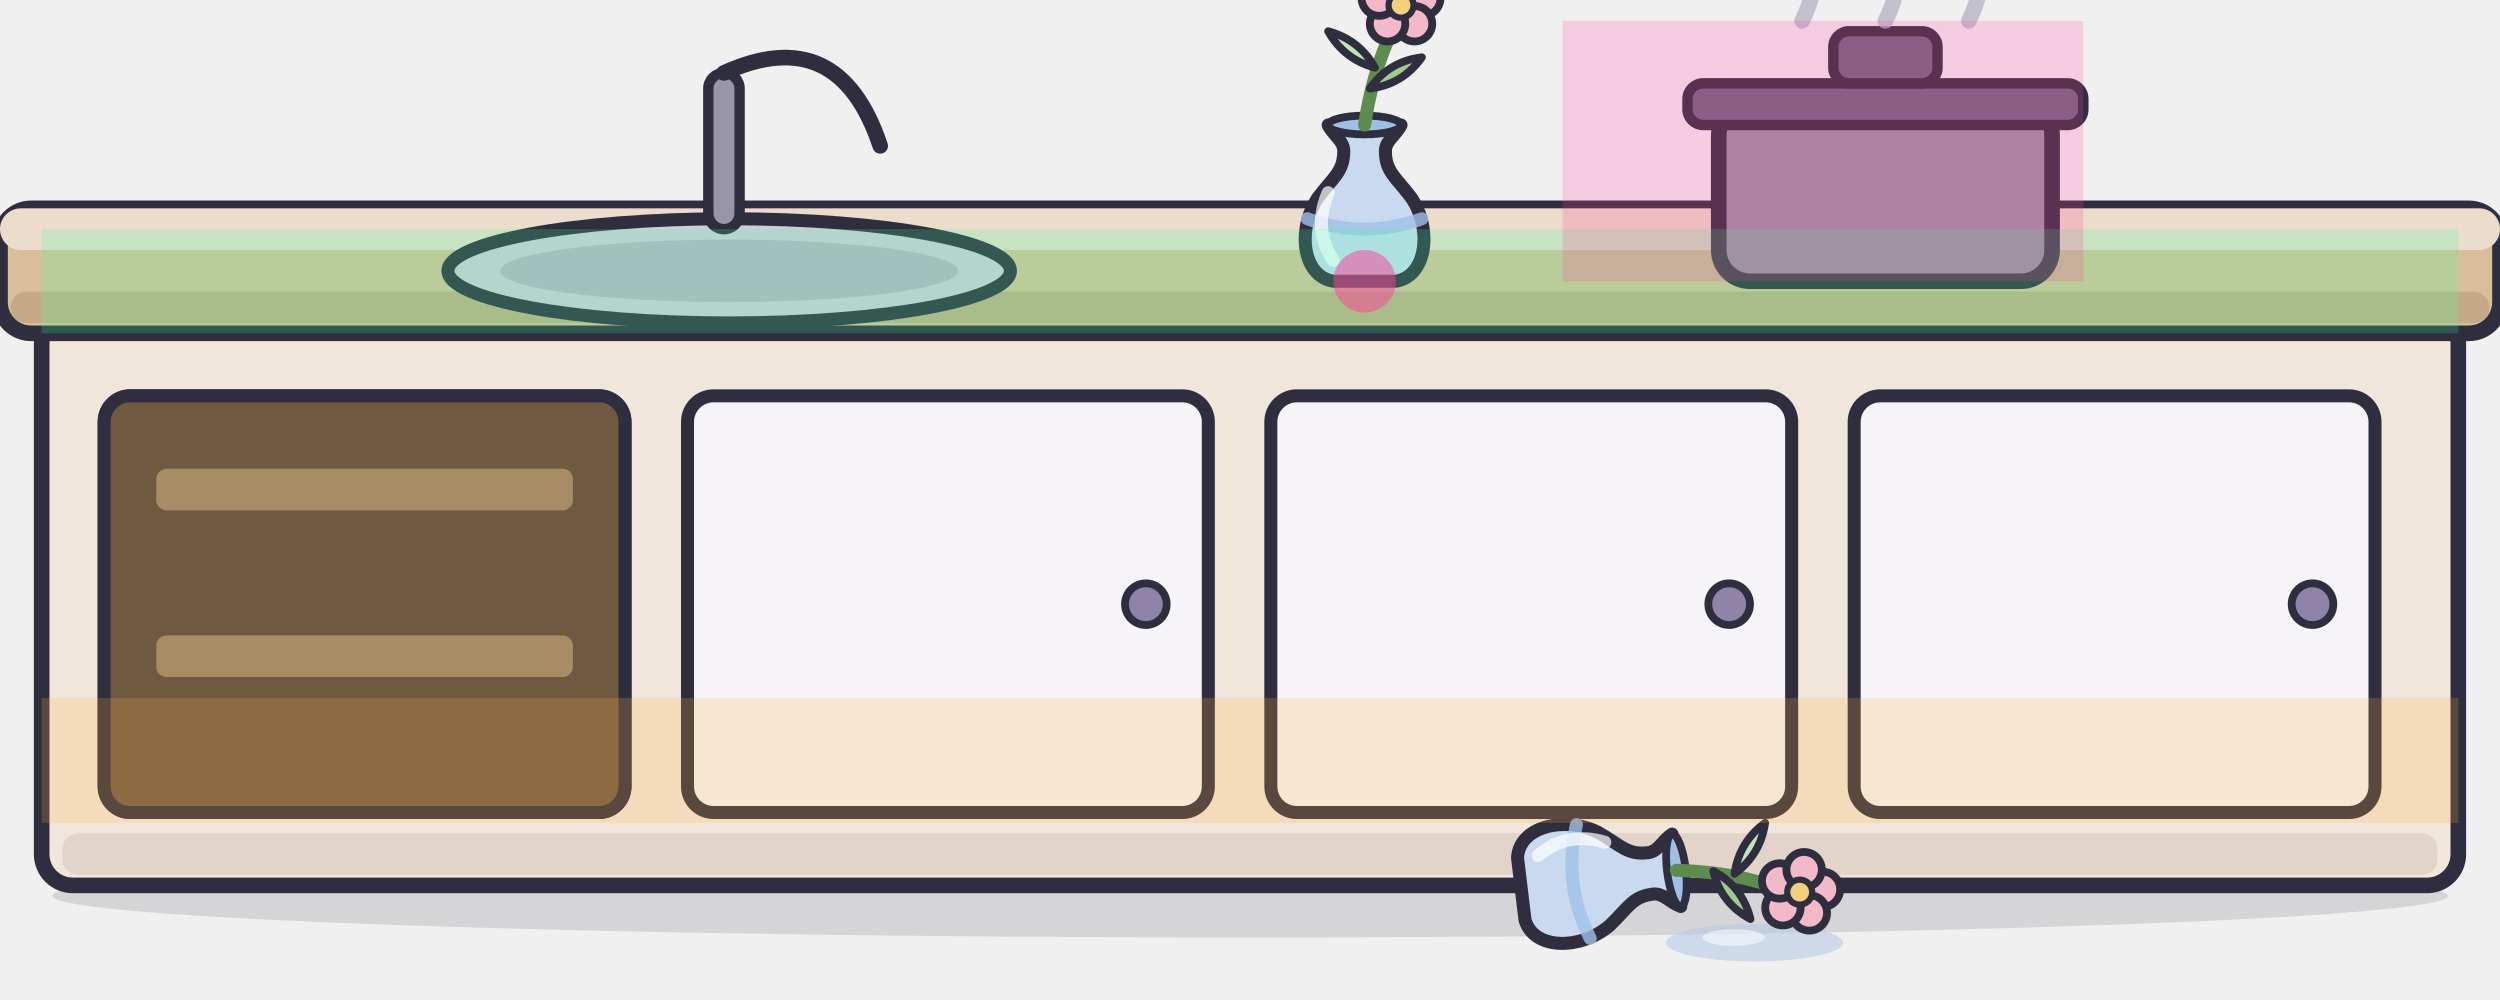
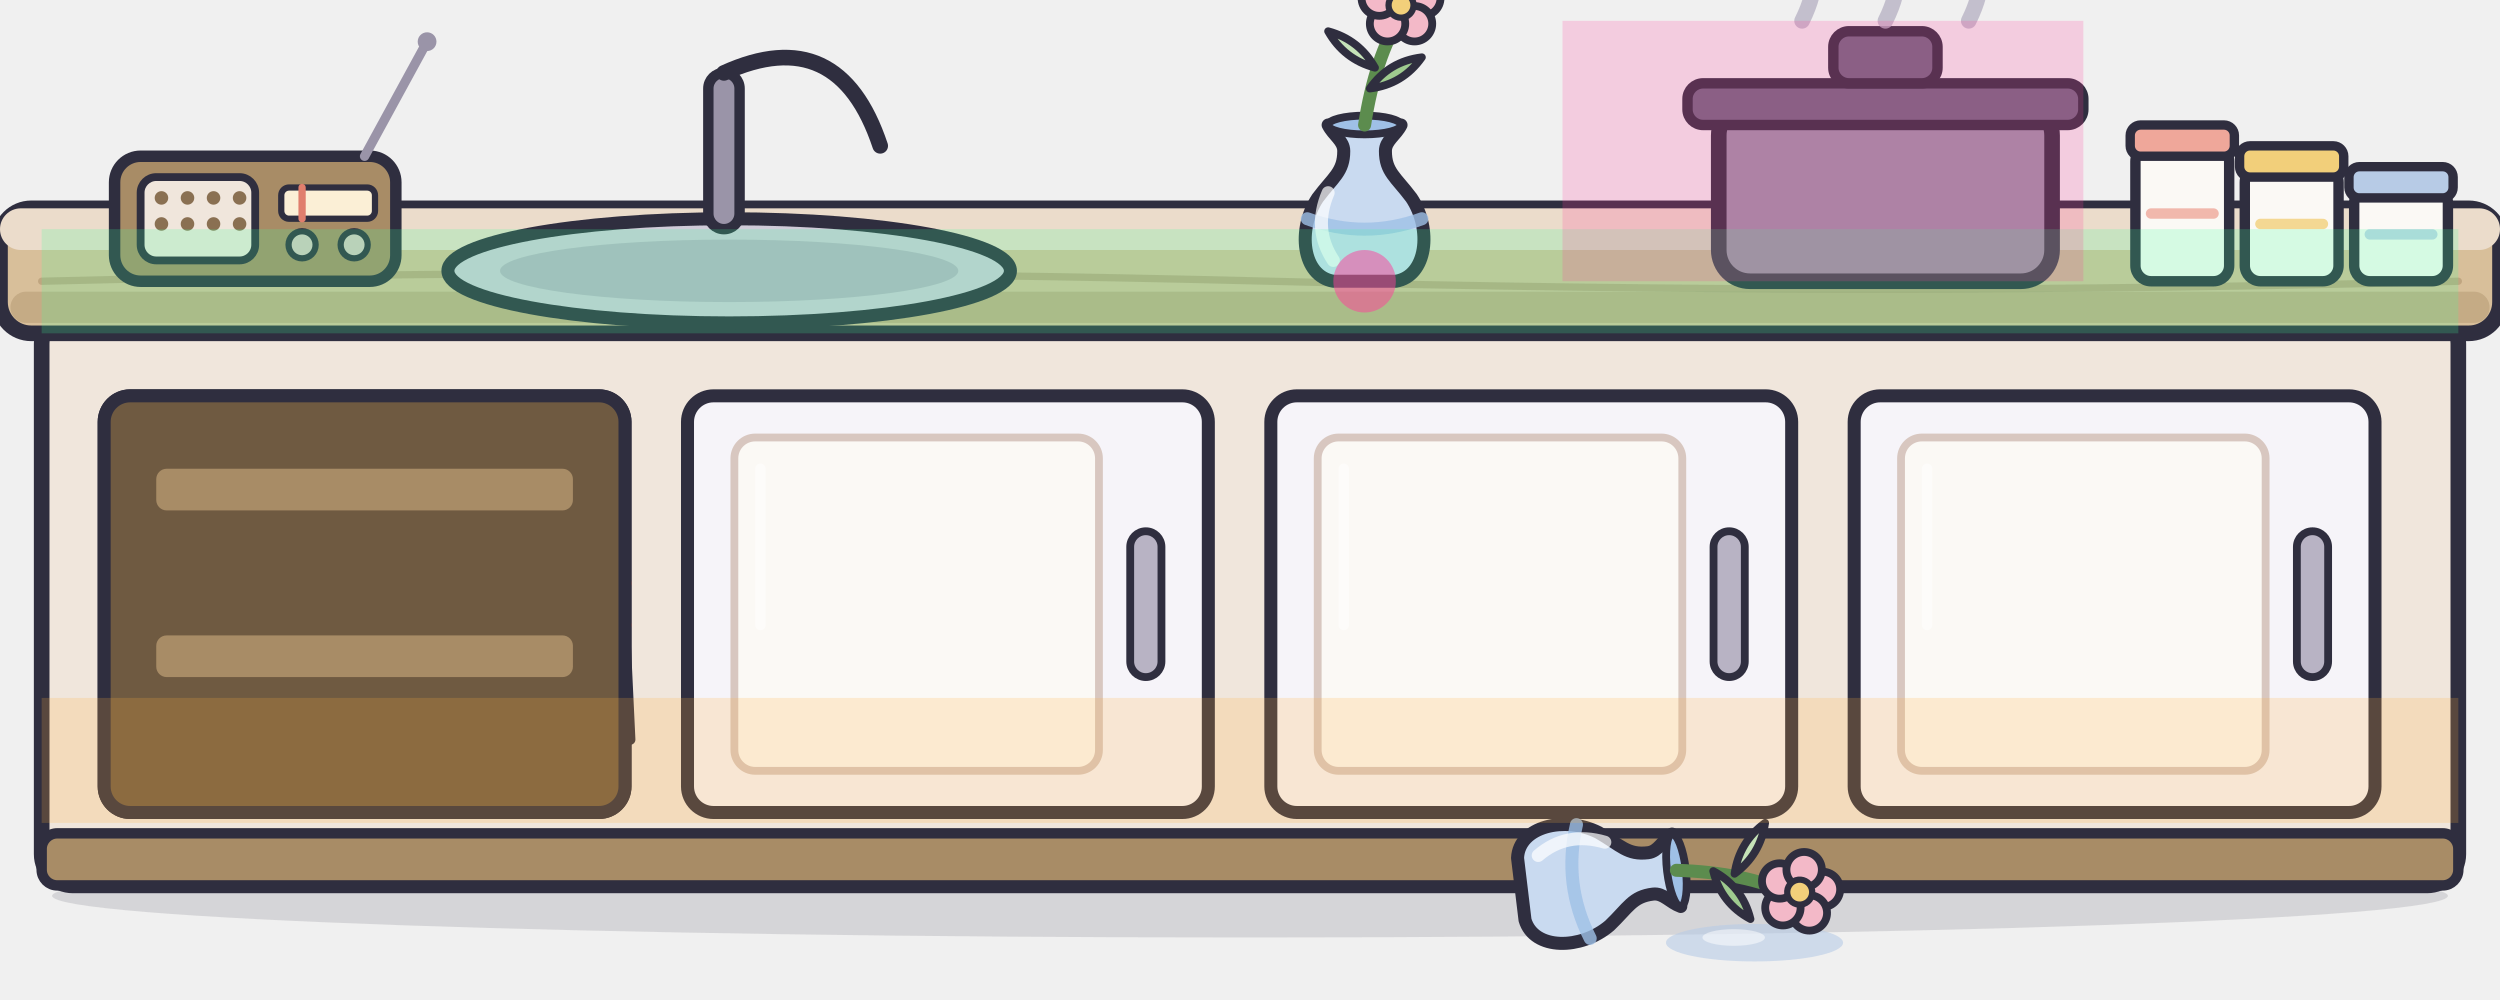
<svg xmlns="http://www.w3.org/2000/svg" viewBox="0 0 480 192" width="480" height="192">
  <g id="stín">
    <ellipse cx="240" cy="172" rx="230" ry="8" fill="#2F2E3F" stroke="none" opacity="0.14" />
  </g>
  <g id="skříňky">
    <rect x="8" y="60" width="464" height="110" rx="6" fill="#F0E6DC" stroke="#2F2E3F" stroke-width="3" stroke-linejoin="round" stroke-linecap="round" />
    <rect x="20" y="76" width="100" height="80" rx="5" fill="#F6F4F9" stroke="#2F2E3F" stroke-width="2.5" stroke-linejoin="round" stroke-linecap="round" />
-     <circle cx="108" cy="116" r="4" fill="#8F84A8" stroke="#2F2E3F" stroke-width="1.5" stroke-linejoin="round" stroke-linecap="round" />
+     <rect x="29" y="84" width="70" height="64" rx="4" fill="#FBF9F5" stroke="#D8C7C0" stroke-width="1.5" stroke-linejoin="round" stroke-linecap="round" />
+     <rect x="105" y="102" width="6" height="28" rx="3" fill="#B8B3C4" stroke="#2F2E3F" stroke-width="1.5" stroke-linejoin="round" stroke-linecap="round" />
+     <path d="M 34 90 L 34 120" fill="none" stroke="#FFFFFF" stroke-width="2" stroke-linejoin="round" stroke-linecap="round" opacity="0.5" />
    <rect x="132" y="76" width="100" height="80" rx="5" fill="#F6F4F9" stroke="#2F2E3F" stroke-width="2.5" stroke-linejoin="round" stroke-linecap="round" />
-     <circle cx="220" cy="116" r="4" fill="#8F84A8" stroke="#2F2E3F" stroke-width="1.5" stroke-linejoin="round" stroke-linecap="round" />
+     <rect x="141" y="84" width="70" height="64" rx="4" fill="#FBF9F5" stroke="#D8C7C0" stroke-width="1.5" stroke-linejoin="round" stroke-linecap="round" />
+     <rect x="217" y="102" width="6" height="28" rx="3" fill="#B8B3C4" stroke="#2F2E3F" stroke-width="1.5" stroke-linejoin="round" stroke-linecap="round" />
+     <path d="M 146 90 L 146 120" fill="none" stroke="#FFFFFF" stroke-width="2" stroke-linejoin="round" stroke-linecap="round" opacity="0.5" />
    <rect x="244" y="76" width="100" height="80" rx="5" fill="#F6F4F9" stroke="#2F2E3F" stroke-width="2.5" stroke-linejoin="round" stroke-linecap="round" />
-     <circle cx="332" cy="116" r="4" fill="#8F84A8" stroke="#2F2E3F" stroke-width="1.5" stroke-linejoin="round" stroke-linecap="round" />
+     <rect x="253" y="84" width="70" height="64" rx="4" fill="#FBF9F5" stroke="#D8C7C0" stroke-width="1.5" stroke-linejoin="round" stroke-linecap="round" />
+     <rect x="329" y="102" width="6" height="28" rx="3" fill="#B8B3C4" stroke="#2F2E3F" stroke-width="1.5" stroke-linejoin="round" stroke-linecap="round" />
+     <path d="M 258 90 L 258 120" fill="none" stroke="#FFFFFF" stroke-width="2" stroke-linejoin="round" stroke-linecap="round" opacity="0.5" />
    <rect x="356" y="76" width="100" height="80" rx="5" fill="#F6F4F9" stroke="#2F2E3F" stroke-width="2.5" stroke-linejoin="round" stroke-linecap="round" />
-     <circle cx="444" cy="116" r="4" fill="#8F84A8" stroke="#2F2E3F" stroke-width="1.5" stroke-linejoin="round" stroke-linecap="round" />
+     <rect x="365" y="84" width="70" height="64" rx="4" fill="#FBF9F5" stroke="#D8C7C0" stroke-width="1.5" stroke-linejoin="round" stroke-linecap="round" />
+     <rect x="441" y="102" width="6" height="28" rx="3" fill="#B8B3C4" stroke="#2F2E3F" stroke-width="1.5" stroke-linejoin="round" stroke-linecap="round" />
+     <path d="M 370 90 L 370 120" fill="none" stroke="#FFFFFF" stroke-width="2" stroke-linejoin="round" stroke-linecap="round" opacity="0.5" />
    <rect x="12" y="160" width="456" height="8" rx="3" fill="#D8C7C0" stroke="none" opacity="0.6" />
+     <rect x="8" y="160" width="464" height="10" rx="3" fill="#A88C66" stroke="#2F2E3F" stroke-width="2" stroke-linejoin="round" stroke-linecap="round" />
+   </g>
+   <g id="utěrka">
+     <path d="M 101 100 Q 110 96 119 100 L 121 142 Q 110 146 99 142 Z" fill="#FFFFFF" stroke="#2F2E3F" stroke-width="2" stroke-linejoin="round" stroke-linecap="round" />
+     <path d="M 100 112 L 120 112" stroke="#E07E6D" stroke-width="2.5" stroke-linejoin="round" stroke-linecap="round" opacity="0.9" />
+     <path d="M 100 120 L 120 120" stroke="#E07E6D" stroke-width="2.5" stroke-linejoin="round" stroke-linecap="round" opacity="0.9" />
+     <path d="M 100 134 L 120 134" stroke="#EFA79A" stroke-width="2" stroke-linejoin="round" stroke-linecap="round" opacity="0.8" />
+     <path d="M 101 100 Q 110 106 119 100" fill="none" stroke="#D8C7C0" stroke-width="1.5" stroke-linejoin="round" stroke-linecap="round" opacity="0.8" />
  </g>
  <g id="deska">
    <rect x="0" y="40" width="480" height="24" rx="6" fill="#D8BF9A" stroke="#2F2E3F" stroke-width="3" stroke-linejoin="round" stroke-linecap="round" />
    <rect x="0" y="40" width="480" height="8" rx="4" fill="#EBDCCB" stroke="none" />
+     <path d="M 8.0 54.0 q 118.0 -3 236.0 0 t 228.0 0" fill="none" stroke="#A88C66" stroke-width="1.4" stroke-linejoin="round" stroke-linecap="round" opacity="0.5" />
    <rect x="2" y="56" width="476" height="6" rx="3" fill="#A88C66" stroke="none" opacity="0.4" />
+   </g>
+   <g id="rádio">
+     <rect x="22" y="30" width="54" height="24" rx="5" fill="#A88C66" stroke="#2F2E3F" stroke-width="2.2" stroke-linejoin="round" stroke-linecap="round" />
+     <rect x="27" y="34" width="22" height="16" rx="3" fill="#F0E6DC" stroke="#2F2E3F" stroke-width="1.5" stroke-linejoin="round" stroke-linecap="round" />
+     <circle cx="31" cy="38" r="1.3" fill="#8A7052" stroke="none" />
+     <circle cx="36" cy="38" r="1.3" fill="#8A7052" stroke="none" />
+     <circle cx="41" cy="38" r="1.3" fill="#8A7052" stroke="none" />
+     <circle cx="46" cy="38" r="1.3" fill="#8A7052" stroke="none" />
+     <circle cx="31" cy="43" r="1.3" fill="#8A7052" stroke="none" />
+     <circle cx="36" cy="43" r="1.3" fill="#8A7052" stroke="none" />
+     <circle cx="41" cy="43" r="1.3" fill="#8A7052" stroke="none" />
+     <circle cx="46" cy="43" r="1.3" fill="#8A7052" stroke="none" />
+     <rect x="54" y="36" width="18" height="6" rx="1.5" fill="#FBEFD6" stroke="#2F2E3F" stroke-width="1.2" stroke-linejoin="round" stroke-linecap="round" />
+     <path d="M 58 36 L 58 42" stroke="#E07E6D" stroke-width="1.4" stroke-linejoin="round" stroke-linecap="round" />
+     <circle cx="58" cy="47" r="2.6" fill="#D8C7C0" stroke="#2F2E3F" stroke-width="1.2" stroke-linejoin="round" stroke-linecap="round" />
+     <circle cx="68" cy="47" r="2.6" fill="#D8C7C0" stroke="#2F2E3F" stroke-width="1.2" stroke-linejoin="round" stroke-linecap="round" />
+     <path d="M 70 30 L 82 8" stroke="#9A94A8" stroke-width="1.8" stroke-linejoin="round" stroke-linecap="round" />
+     <circle cx="82" cy="8" r="1.8" fill="#9A94A8" stroke="none" />
+   </g>
+   <g id="dózy">
+     <rect x="410" y="28" width="18" height="26" rx="3" fill="#FBF9F5" stroke="#2F2E3F" stroke-width="2" stroke-linejoin="round" stroke-linecap="round" />
+     <rect x="409" y="24" width="20" height="6" rx="2" fill="#EFA79A" stroke="#2F2E3F" stroke-width="1.8" stroke-linejoin="round" stroke-linecap="round" />
+     <path d="M 413 41 L 425 41" stroke="#EFA79A" stroke-width="2" stroke-linejoin="round" stroke-linecap="round" opacity="0.8" />
+     <rect x="431" y="32" width="18" height="22" rx="3" fill="#FBF9F5" stroke="#2F2E3F" stroke-width="2" stroke-linejoin="round" stroke-linecap="round" />
+     <rect x="430" y="28" width="20" height="6" rx="2" fill="#F2CF7A" stroke="#2F2E3F" stroke-width="1.8" stroke-linejoin="round" stroke-linecap="round" />
+     <path d="M 434 43 L 446 43" stroke="#F2CF7A" stroke-width="2" stroke-linejoin="round" stroke-linecap="round" opacity="0.8" />
+     <rect x="452" y="36" width="18" height="18" rx="3" fill="#FBF9F5" stroke="#2F2E3F" stroke-width="2" stroke-linejoin="round" stroke-linecap="round" />
+     <rect x="451" y="32" width="20" height="6" rx="2" fill="#B7CBE6" stroke="#2F2E3F" stroke-width="1.8" stroke-linejoin="round" stroke-linecap="round" />
+     <path d="M 455 45 L 467 45" stroke="#B7CBE6" stroke-width="2" stroke-linejoin="round" stroke-linecap="round" opacity="0.8" />
  </g>
  <g id="dřez">
    <ellipse cx="140" cy="52" rx="54" ry="10" fill="#CFCBD8" stroke="#2F2E3F" stroke-width="2.5" stroke-linejoin="round" stroke-linecap="round" />
    <ellipse cx="140" cy="52" rx="44" ry="6" fill="#B8B3C4" stroke="none" />
    <rect x="136" y="14" width="6" height="30" rx="3" fill="#9A94A8" stroke="#2F2E3F" stroke-width="2" stroke-linejoin="round" stroke-linecap="round" />
    <path d="M 139 14 q 22 -10 30 14" fill="none" stroke="#2F2E3F" stroke-width="3" stroke-linejoin="round" stroke-linecap="round" />
  </g>
  <g id="hrnec">
    <rect x="330" y="20" width="64" height="34" rx="6" fill="#9A94A8" stroke="#2F2E3F" stroke-width="3" stroke-linejoin="round" stroke-linecap="round" />
    <rect x="324" y="16" width="76" height="8" rx="3" fill="#6E6880" stroke="#2F2E3F" stroke-width="2" stroke-linejoin="round" stroke-linecap="round" />
    <rect x="352" y="6" width="20" height="10" rx="3" fill="#6E6880" stroke="#2F2E3F" stroke-width="2" stroke-linejoin="round" stroke-linecap="round" />
  </g>
  <g id="váza">
    <path d="M 256 54 L 268 54 C 274 53 275 44 271 38 C 268 34 266 33 266 29 C 266 27 268 26 269 24 L 255 24 C 256 26 258 27 258 29 C 258 33 256 34 253 38 C 249 44 250 53 256 54 Z" fill="#C9DAF0" stroke="#2F2E3F" stroke-width="2.5" stroke-linejoin="round" stroke-linecap="round" />
    <path d="M 251 42 Q 262 46 273 42" fill="none" stroke="#9FC0E6" stroke-width="2.5" stroke-linejoin="round" stroke-linecap="round" opacity="0.8" />
    <ellipse cx="262" cy="24" rx="7" ry="1.8" fill="#9FC0E6" stroke="#2F2E3F" stroke-width="1.5" stroke-linejoin="round" stroke-linecap="round" />
    <path d="M 255 37 Q 252 44 256 50" fill="none" stroke="#FFFFFF" stroke-width="2.5" stroke-linejoin="round" stroke-linecap="round" opacity="0.7" />
    <path d="M 262 24 Q 264 11 269 3" fill="none" stroke="#5C8C4E" stroke-width="2.5" stroke-linejoin="round" stroke-linecap="round" />
    <path d="M 263 17 Q 269.34 16.23 273 11 Q 266.66 11.77 263 17 Z" fill="#9FCB8F" stroke="#2F2E3F" stroke-width="1.5" stroke-linejoin="round" stroke-linecap="round" />
    <path d="M 264 13 Q 260.97 7.61 255 6 Q 258.03 11.39 264 13 Z" fill="#C5E3B8" stroke="#2F2E3F" stroke-width="1.5" stroke-linejoin="round" stroke-linecap="round" />
    <circle cx="269" cy="-3.4" r="3.4" fill="#F3B9C8" stroke="#2F2E3F" stroke-width="1.5" stroke-linejoin="round" stroke-linecap="round" />
    <circle cx="273.18" cy="-0.36" r="3.4" fill="#F3B9C8" stroke="#2F2E3F" stroke-width="1.5" stroke-linejoin="round" stroke-linecap="round" />
    <circle cx="271.59" cy="4.56" r="3.4" fill="#F3B9C8" stroke="#2F2E3F" stroke-width="1.5" stroke-linejoin="round" stroke-linecap="round" />
    <circle cx="266.41" cy="4.56" r="3.4" fill="#F3B9C8" stroke="#2F2E3F" stroke-width="1.5" stroke-linejoin="round" stroke-linecap="round" />
    <circle cx="264.82" cy="-0.36" r="3.4" fill="#F3B9C8" stroke="#2F2E3F" stroke-width="1.5" stroke-linejoin="round" stroke-linecap="round" />
    <circle cx="269" cy="1" r="2.4" fill="#F2CF7A" stroke="#2F2E3F" stroke-width="1.2" stroke-linejoin="round" stroke-linecap="round" />
  </g>
  <g id="stav: spadlá váza" data-state="hidden" data-replaces="váza">
    <ellipse cx="336.87" cy="181" rx="17" ry="3.6" fill="#B7CBE6" stroke="none" opacity="0.6" />
    <ellipse cx="332.87" cy="180" rx="6" ry="1.6" fill="#FFFFFF" stroke="none" opacity="0.5" />
    <g data-pose="262 42 304 169.25 1.4508 1 1" transform="translate(304 169.25) rotate(83.125) scale(1 1) translate(-262 -42)">
      <path d="M 256 54 L 268 54 C 274 53 275 44 271 38 C 268 34 266 33 266 29 C 266 27 268 26 269 24 L 255 24 C 256 26 258 27 258 29 C 258 33 256 34 253 38 C 249 44 250 53 256 54 Z" fill="#C9DAF0" stroke="#2F2E3F" stroke-width="2.5" stroke-linejoin="round" stroke-linecap="round" />
      <path d="M 251 42 Q 262 46 273 42" fill="none" stroke="#9FC0E6" stroke-width="2.5" stroke-linejoin="round" stroke-linecap="round" opacity="0.8" />
      <ellipse cx="262" cy="24" rx="7" ry="1.8" fill="#9FC0E6" stroke="#2F2E3F" stroke-width="1.5" stroke-linejoin="round" stroke-linecap="round" />
      <path d="M 255 37 Q 252 44 256 50" fill="none" stroke="#FFFFFF" stroke-width="2.5" stroke-linejoin="round" stroke-linecap="round" opacity="0.7" />
      <path d="M 262 24 Q 264 11 269 3" fill="none" stroke="#5C8C4E" stroke-width="2.5" stroke-linejoin="round" stroke-linecap="round" />
      <path d="M 263 17 Q 269.34 16.23 273 11 Q 266.66 11.77 263 17 Z" fill="#9FCB8F" stroke="#2F2E3F" stroke-width="1.5" stroke-linejoin="round" stroke-linecap="round" />
      <path d="M 264 13 Q 260.97 7.61 255 6 Q 258.03 11.39 264 13 Z" fill="#C5E3B8" stroke="#2F2E3F" stroke-width="1.5" stroke-linejoin="round" stroke-linecap="round" />
      <circle cx="269" cy="-3.4" r="3.4" fill="#F3B9C8" stroke="#2F2E3F" stroke-width="1.5" stroke-linejoin="round" stroke-linecap="round" />
      <circle cx="273.18" cy="-0.36" r="3.4" fill="#F3B9C8" stroke="#2F2E3F" stroke-width="1.5" stroke-linejoin="round" stroke-linecap="round" />
      <circle cx="271.59" cy="4.56" r="3.4" fill="#F3B9C8" stroke="#2F2E3F" stroke-width="1.5" stroke-linejoin="round" stroke-linecap="round" />
      <circle cx="266.41" cy="4.56" r="3.4" fill="#F3B9C8" stroke="#2F2E3F" stroke-width="1.5" stroke-linejoin="round" stroke-linecap="round" />
      <circle cx="264.82" cy="-0.36" r="3.4" fill="#F3B9C8" stroke="#2F2E3F" stroke-width="1.5" stroke-linejoin="round" stroke-linecap="round" />
      <circle cx="269" cy="1" r="2.4" fill="#F2CF7A" stroke="#2F2E3F" stroke-width="1.2" stroke-linejoin="round" stroke-linecap="round" />
    </g>
  </g>
  <g id="stav: pára" data-state="hidden">
    <path d="M 346 4 q 5 -10 0 -18" fill="none" stroke="#B8B3C4" stroke-width="3" stroke-linejoin="round" stroke-linecap="round" opacity="0.8" />
    <path d="M 362 4 q 5 -10 0 -18" fill="none" stroke="#B8B3C4" stroke-width="3" stroke-linejoin="round" stroke-linecap="round" opacity="0.8" />
    <path d="M 378 4 q 5 -10 0 -18" fill="none" stroke="#B8B3C4" stroke-width="3" stroke-linejoin="round" stroke-linecap="round" opacity="0.8" />
  </g>
  <g id="stav: otevřená skříňka" data-state="hidden">
    <rect x="20" y="76" width="100" height="80" rx="5" fill="#6F5A41" stroke="#2F2E3F" stroke-width="2.5" stroke-linejoin="round" stroke-linecap="round" />
    <rect x="30" y="90" width="80" height="8" rx="2" fill="#A88C66" stroke="none" />
    <rect x="30" y="122" width="80" height="8" rx="2" fill="#A88C66" stroke="none" />
  </g>
  <rect id="@pata" x="8" y="134" width="464" height="24" fill="#FFB13D" opacity="0.2" />
  <rect id="@plošina" x="8" y="44" width="464" height="20" fill="#3DFF9A" opacity="0.2" />
  <rect id="@dotyk hrnec" x="300" y="4" width="100" height="50" fill="#FF3D9A" opacity="0.2" />
  <circle id="@čep váza" cx="262" cy="54" r="6" fill="#FF3D9A" opacity="0.5" />
</svg>
